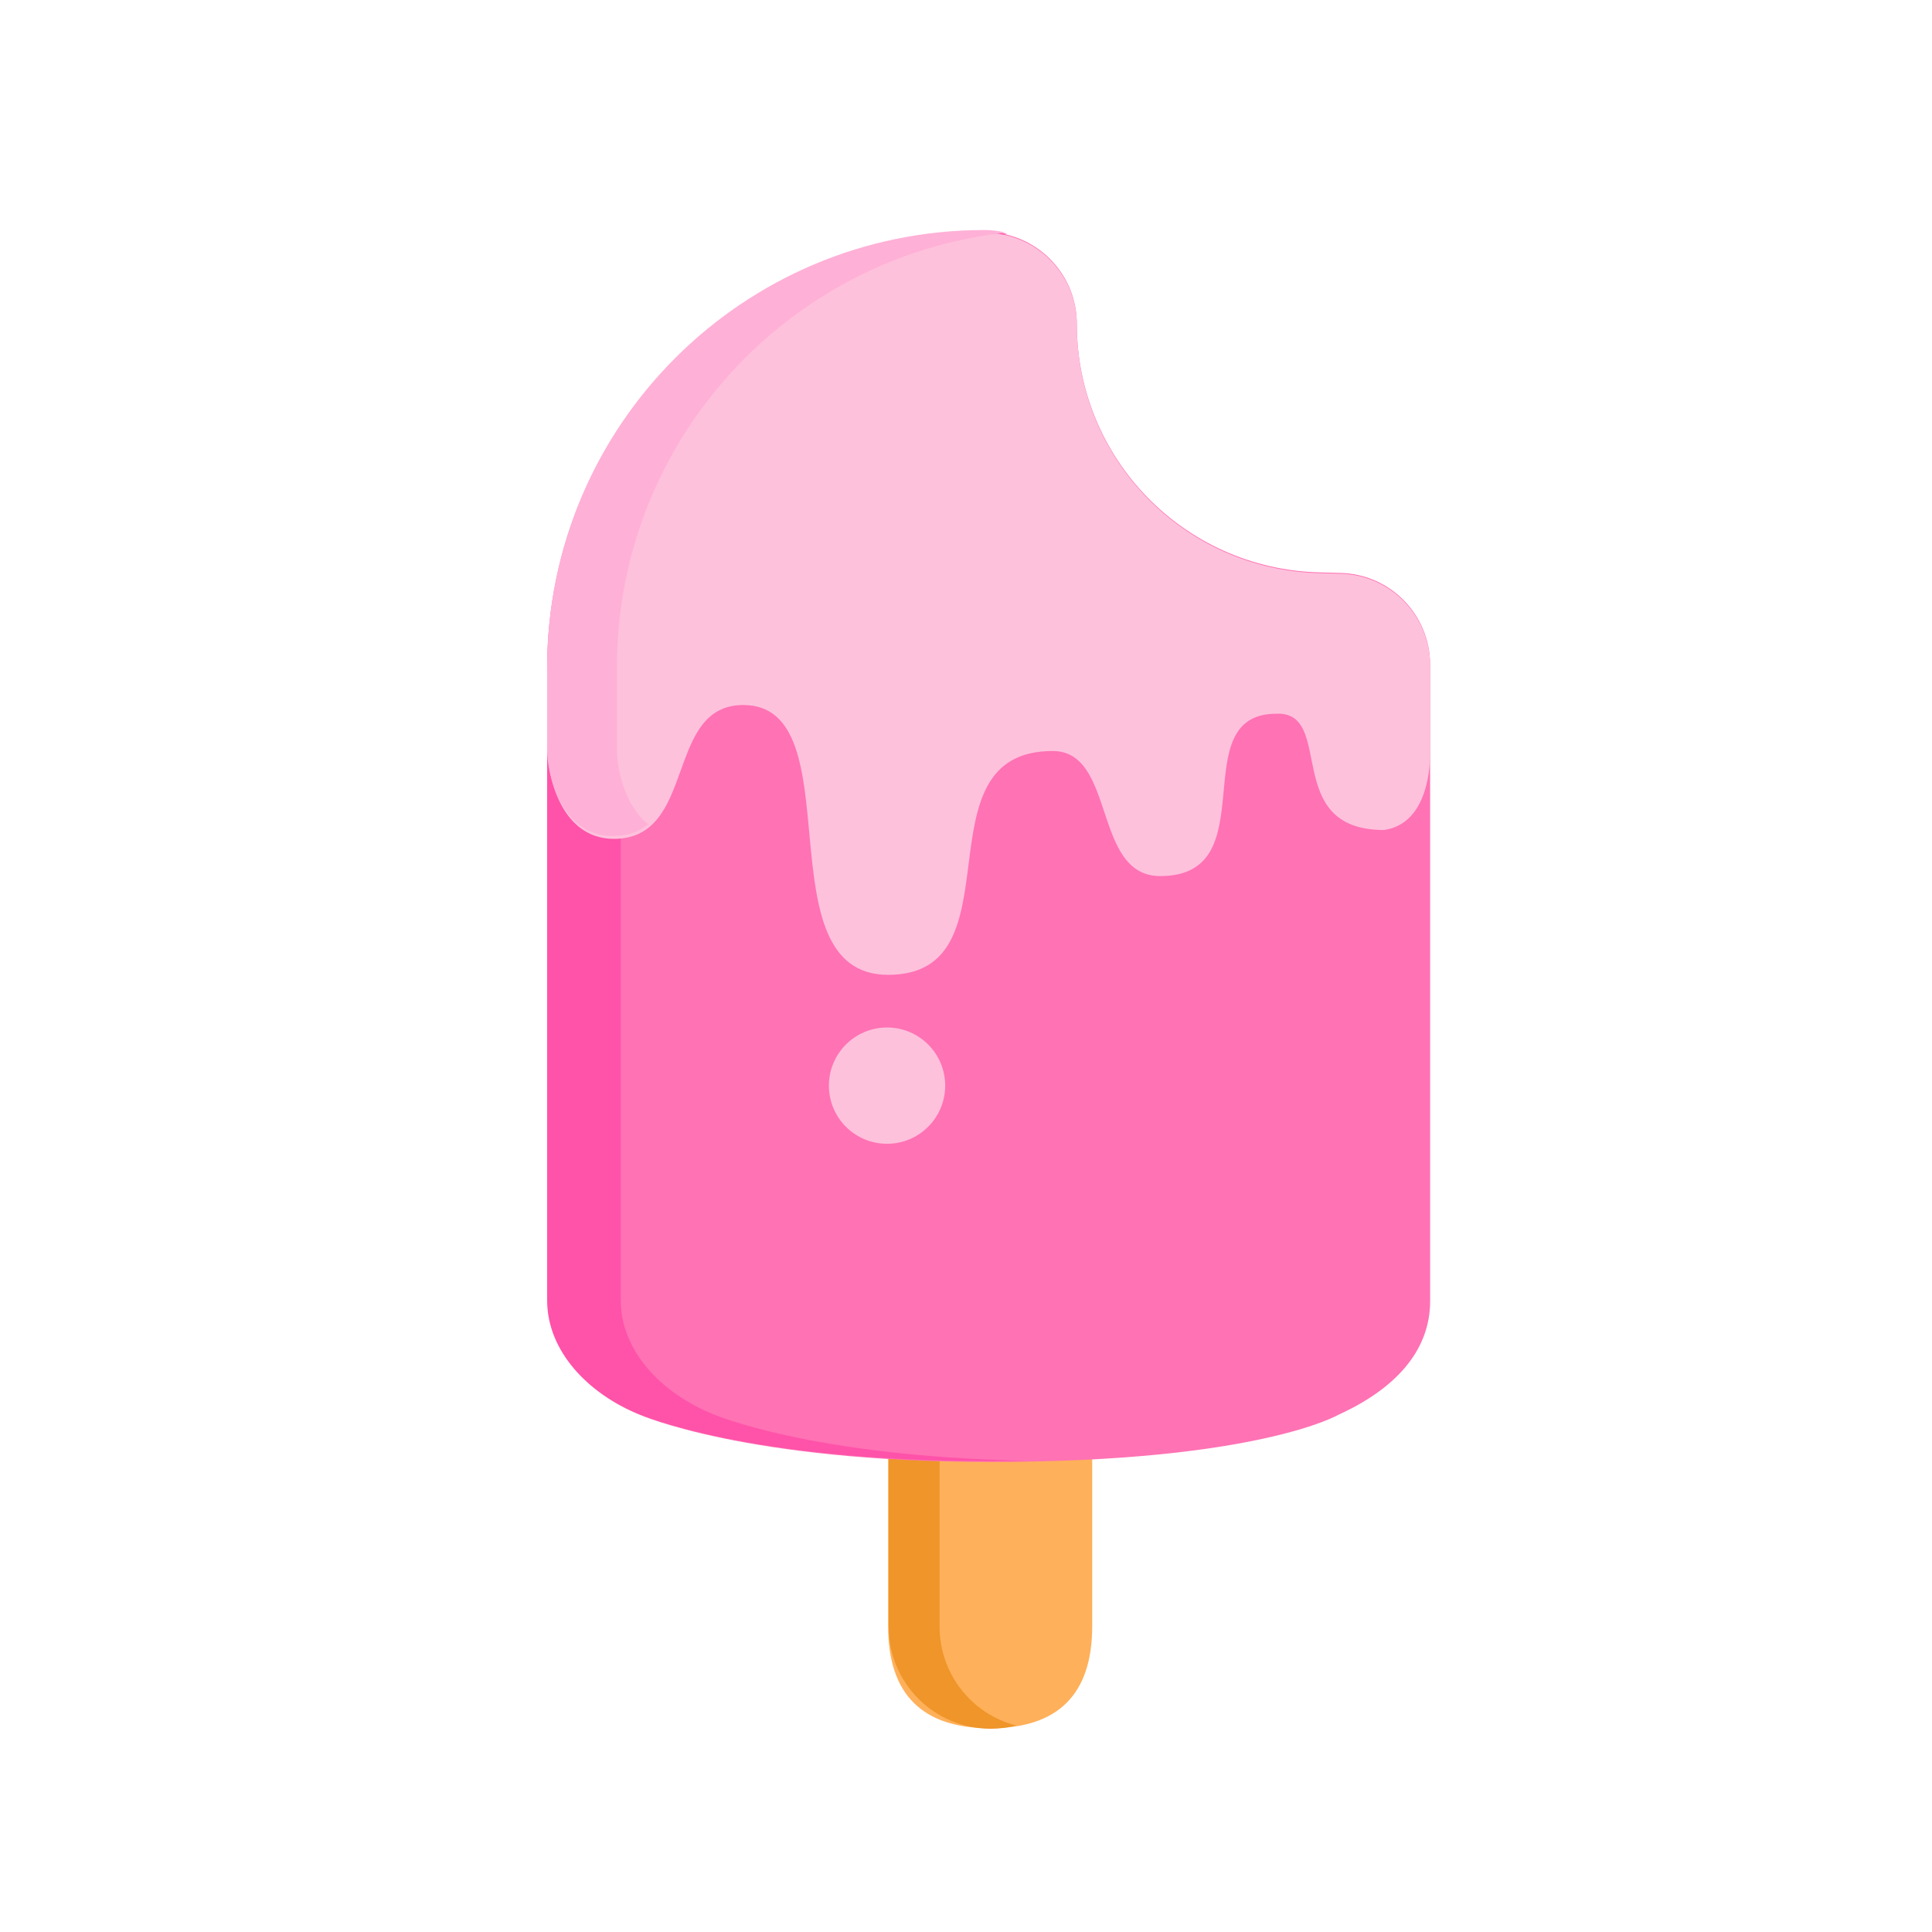
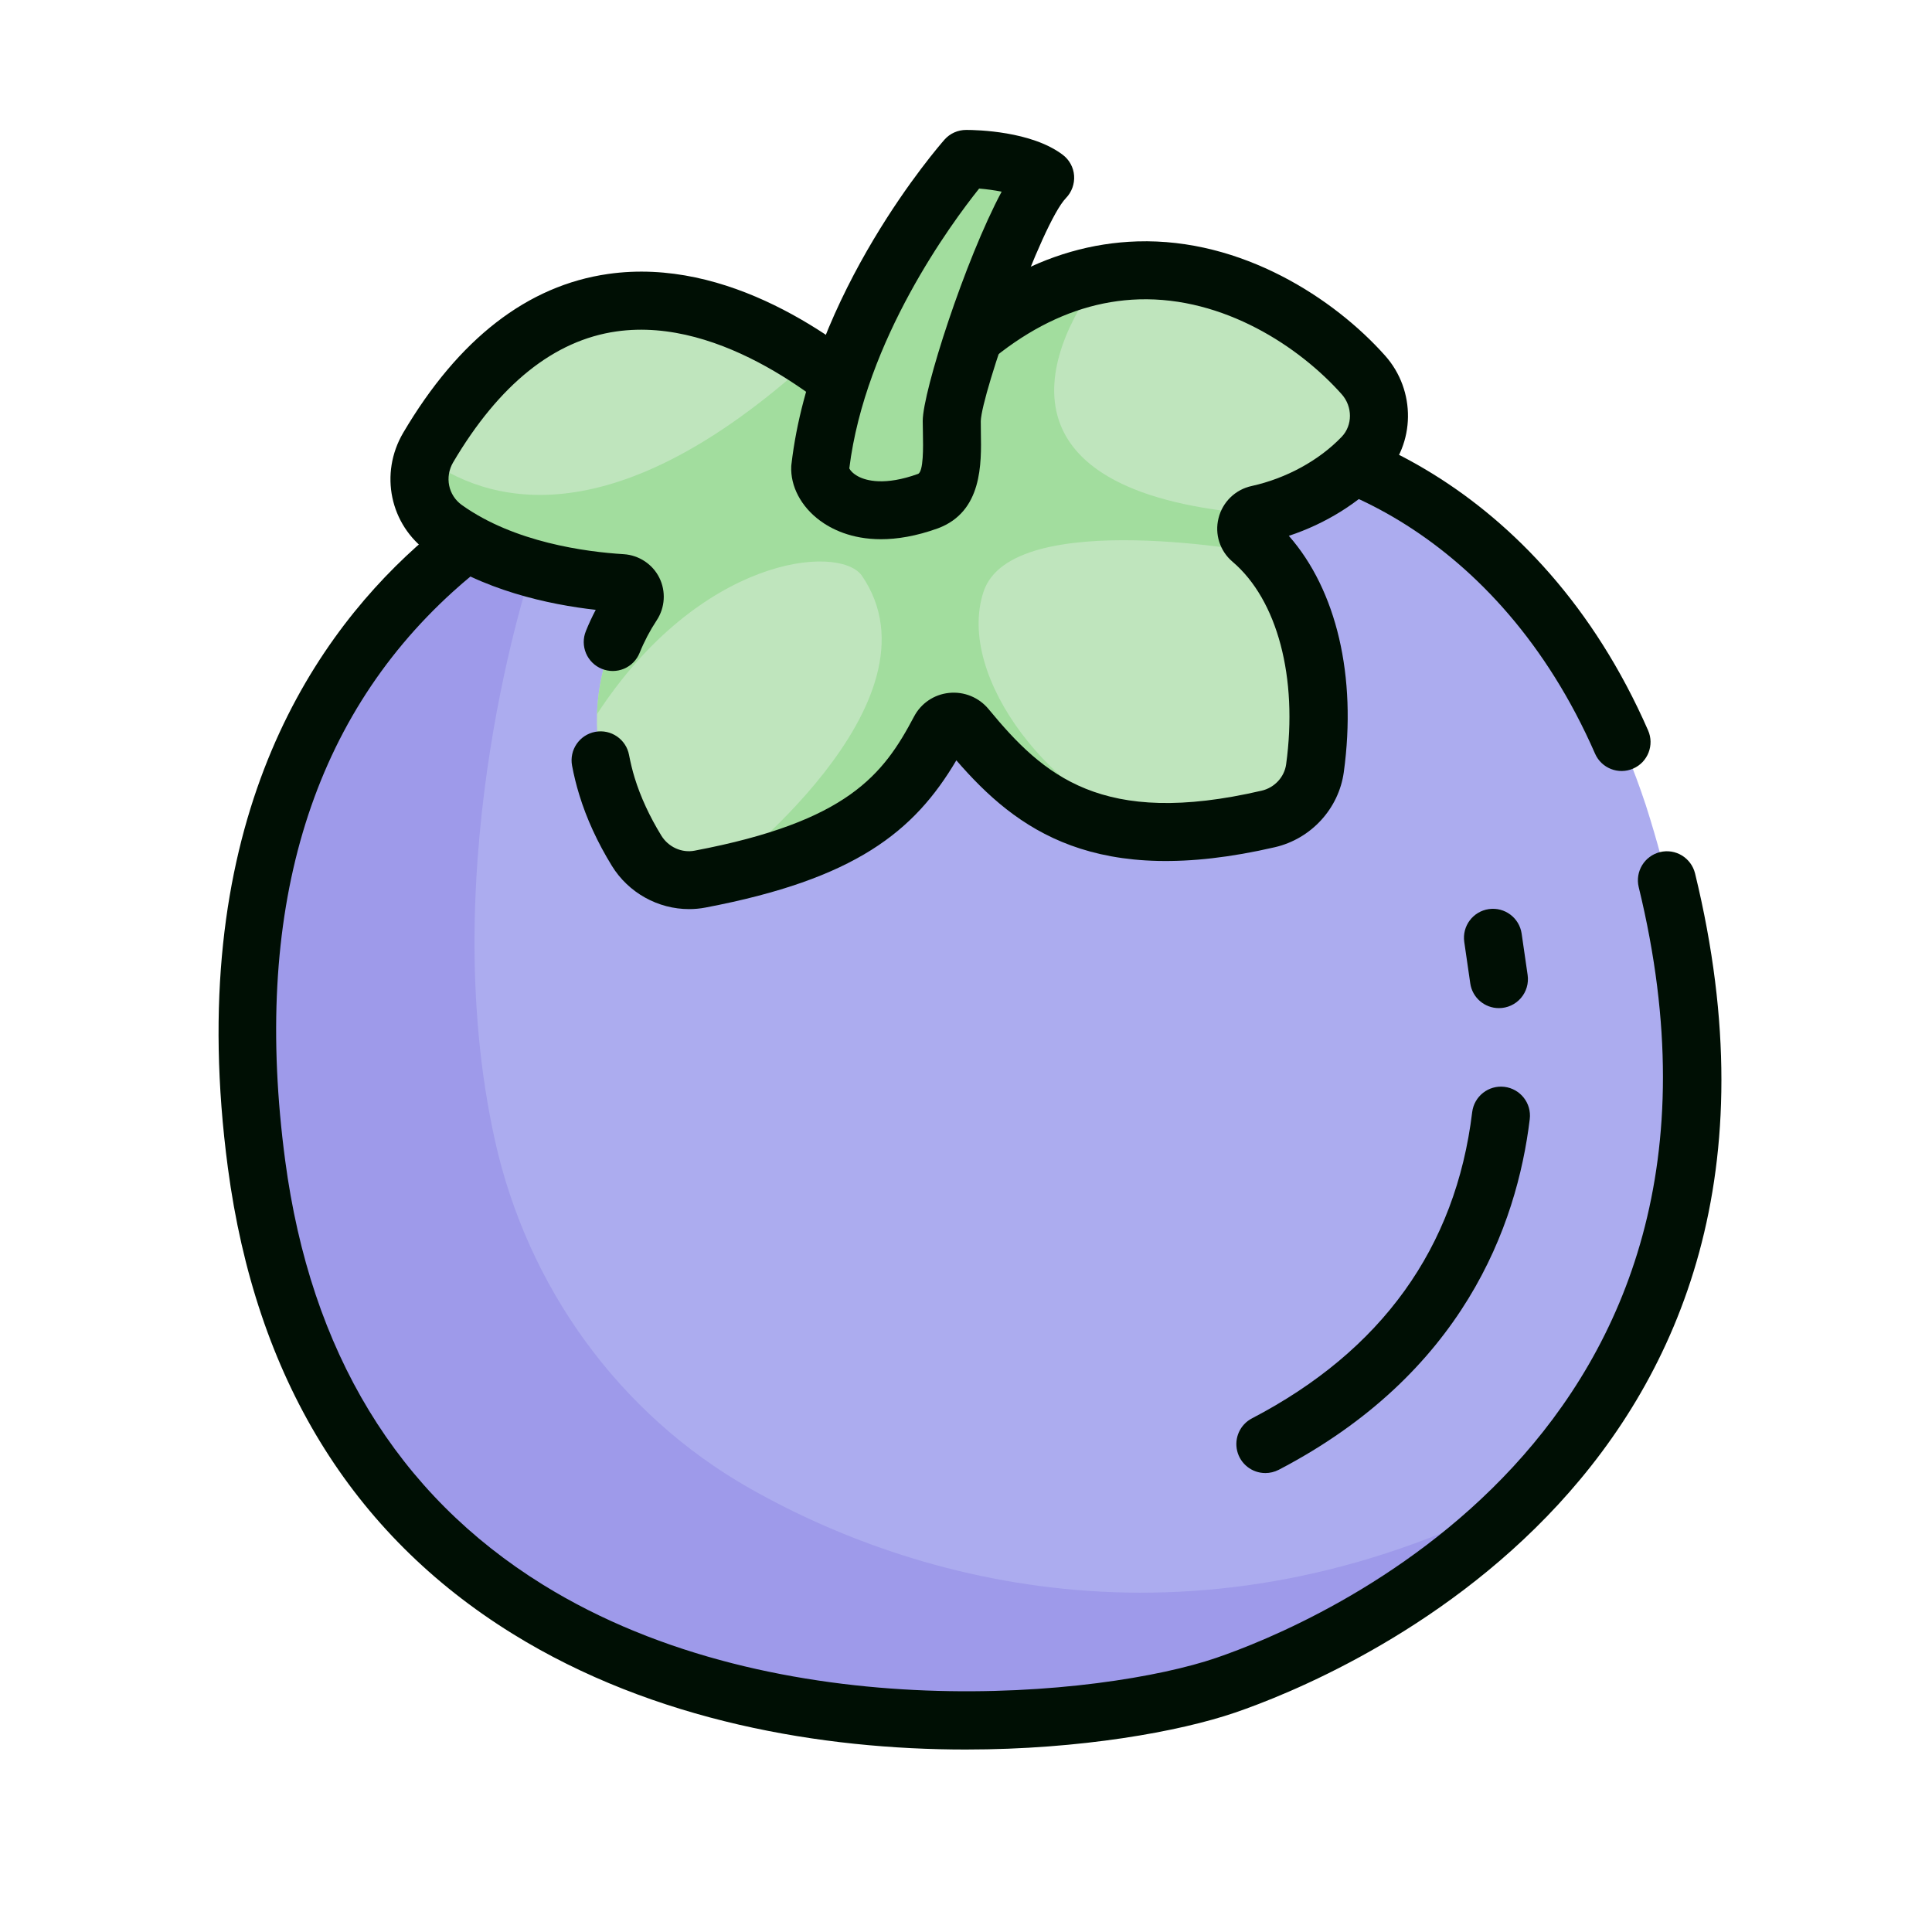
- <svg xmlns="http://www.w3.org/2000/svg" t="1688800435635" class="icon" viewBox="0 0 1024 1024" version="1.1" p-id="1432" width="200" height="200">
-   <path d="M470.73 683.4m54.08 0l0 0q54.08 0 54.08 54.08l0 124.44q0 54.08-54.08 54.08l0 0q-54.08 0-54.08-54.08l0-124.44q0-54.08 54.08-54.08Z" fill="#FFB05A" p-id="1433" />
-   <path d="M498 862.19V737.75a54.1 54.1 0 0 1 40.58-52.38 54.16 54.16 0 0 0-13.5-1.7A54.08 54.08 0 0 0 471 737.75v124.44a54.08 54.08 0 0 0 54.08 54.08 54.16 54.16 0 0 0 13.5-1.7A54.09 54.09 0 0 1 498 862.19z" fill="#EF9529" p-id="1434" />
-   <path d="M709.38 749.86s-42.69 25-184.57 25c-129.1 0-185.74-25-185.74-25-27.09-11-48.61-33.39-48.61-60.24V354.68c0-128 103.72-231.68 231.67-231.68a48.61 48.61 0 0 1 48.61 48.61 131.8 131.8 0 0 0 128.12 131.75l11.88 0.33A48.6 48.6 0 0 1 758 352.28v337.34c0 26.85-19.2 46.87-48.62 60.24z" fill="#FF72B4" p-id="1435" />
-   <path d="M470.15 575.41m-30.82 0a30.82 30.82 0 1 0 61.64 0 30.82 30.82 0 1 0-61.64 0Z" fill="#FEC1DC" p-id="1436" />
-   <path d="M377.61 749.4C350.52 738.35 329 716 329 689.16V354.21c0-118.89 89.56-216.84 204.89-230.12a48.64 48.64 0 0 0-12.21-1.55c-128 0-231.68 103.72-231.68 231.67v335c0 26.85 21.52 49.19 48.61 60.24 0 0 56.64 25 185.74 25 7 0 13.8-0.07 20.35-0.18C428.79 772 377.61 749.4 377.61 749.4z" fill="#FF52A9" p-id="1437" />
-   <path d="M290.46 399.29V355.1c0-128 103.72-231.68 231.67-231.68A48.61 48.61 0 0 1 570.75 172a131.8 131.8 0 0 0 128.11 131.78l11.88 0.33A48.6 48.6 0 0 1 758 352.7v46.59c0 3.7 0 37.14-24.42 40.63-54.66 0-25.59-62.8-57-61.64-50 0-4.65 86.06-61.64 86.06-36.05 0-23.26-66.29-57-66.29-73.27 0-16.28 118.63-87.22 118.63-67.46 0-17.45-143-76.76-143-41.87 0-24.43 70.94-68.62 70.94-27.9-0.05-34.88-33.17-34.88-45.33z" fill="#FEC1DC" p-id="1438" />
-   <path d="M327 397.79V353.6c0-119.36 90.26-217.6 206.24-230.28a48.47 48.47 0 0 0-11.56-1.4C393.72 121.92 290 225.65 290 353.6v44.19c0 12.16 7 45.29 34.89 45.29 8 0 14-2.36 18.71-6.19-12.87-10.18-16.6-30.22-16.6-39.1z" fill="#FFB0D6" p-id="1439" />
+ <svg xmlns="http://www.w3.org/2000/svg" t="1688835937330" class="icon" viewBox="0 0 1024 1024" version="1.1" p-id="23353" width="200" height="200">
+   <path d="M358.605 232.653S92.211 287.386 135.987 616.96s407.142 312.576 513.69 276.173c106.547-36.454 319.642-163.789 222.618-466.432-51.354-156.006-171.213-197.888-228.301-194.048-57.037 3.789-285.389 0-285.389 0z" fill="#ACACEF" p-id="23354" />
+   <path d="M396.902 788.582c-68.915-39.27-117.35-106.65-134.554-184.064-32.922-148.173 19.661-303.258 19.661-303.258l26.829-50.944c-74.854 34.406-204.288 129.178-172.8 366.694 43.776 329.626 407.142 312.576 513.69 276.173 45.466-15.565 110.387-47.718 162.253-102.963-167.782 89.344-320 52.531-415.078-1.638z" fill="#9E9AEA" p-id="23355" />
+   <path d="M511.898 927.283c-75.827 0-165.018-14.746-240.282-61.389-85.35-52.89-136.09-135.936-150.835-246.938C97.28 442.061 162.099 342.323 220.621 289.792c63.488-56.986 131.994-71.578 134.861-72.192 1.075-0.205 2.202-0.358 3.328-0.307 2.304 0.051 228.301 3.738 284.109 0.051 61.133-4.096 172.8 37.786 230.605 169.779 3.43 7.782-0.154 16.845-7.885 20.224-7.782 3.43-16.845-0.154-20.224-7.885-51.456-117.504-148.07-154.88-200.448-151.45-54.989 3.686-261.325 0.461-284.826 0.051-9.882 2.406-67.635 17.971-120.064 65.536-76.339 69.222-106.291 170.65-88.934 301.414 13.466 101.427 59.392 177.05 136.55 224.87 125.184 77.568 297.574 59.136 356.966 38.81 49.869-17.05 295.014-116.838 223.898-408.474-1.997-8.243 3.021-16.538 11.264-18.586 8.294-2.048 16.538 3.072 18.586 11.264 77.414 317.542-189.542 426.24-243.814 444.826-29.44 10.035-81.766 19.558-142.694 19.558z" fill="#000F04" p-id="23356" />
+   <path d="M465.203 218.829c-30.106-28.262-152.064-128.102-238.438 18.33-8.55 14.49-4.813 33.126 8.909 42.906 31.027 22.17 72.499 27.597 93.85 28.877 5.581 0.358 8.704 6.554 5.632 11.162-13.568 20.634-35.533 69.018 2.253 130.662 7.014 11.469 20.429 17.562 33.638 15.053 82.995-15.77 107.264-41.574 126.976-79.002 2.816-5.376 10.24-5.99 14.08-1.331 33.075 40.141 69.478 69.427 160.051 48.435 12.954-3.021 22.886-13.722 24.678-26.88 7.475-54.733-7.373-98.765-33.741-121.19-4.864-4.147-2.662-11.981 3.584-13.363 22.733-5.018 42.291-16.691 55.45-30.413 11.52-12.032 11.469-30.976 0.41-43.418-41.421-46.592-146.381-105.574-244.531 19.251-3.123 4.045-9.062 4.403-12.8 0.922z" fill="#BFE5BD" p-id="23357" />
+   <path d="M666.675 272.589c-136.141-10.496-117.811-80.742-82.586-127.13-0.256 0.051-0.512 0.102-0.819 0.154-17.254 4.301-31.898 10.24-44.288 16.998-14.797 8.653-29.798 20.582-44.698 36.506-13.261 16.23-17.766 29.338-17.766 29.338s-1.536-3.021-4.71-7.219c-2.304 0.154-4.71-0.614-6.554-2.355a263.68 263.68 0 0 0-25.19-20.89c-4.506-1.587-9.421-2.765-14.848-3.328-103.322 91.443-168.346 71.526-200.704 47.258-5.376 13.619-1.126 29.491 11.162 38.246 31.027 22.17 72.499 27.597 93.85 28.877 5.581 0.358 8.704 6.554 5.632 11.162-7.629 11.571-17.869 31.846-18.739 58.317 54.426-83.456 127.693-90.266 140.237-73.626 46.592 67.43-74.65 158.771-74.752 158.874 74.342-15.923 97.331-41.062 116.173-76.8 2.816-5.376 10.24-5.99 14.08-1.331 22.067 26.726 45.619 48.64 85.606 54.067 5.837 0.205 11.213 0.614 15.821 1.28-54.272-15.258-107.469-81.766-92.262-127.437s149.35-20.07 149.35-20.07c-2.406-2.662-4.915-5.222-7.578-7.475-4.915-4.198-2.662-12.083 3.584-13.414z" fill="#A2DD9E" p-id="23358" />
+   <path d="M365.21 481.843c-16.384 0-32.102-8.602-40.909-22.938-7.578-12.339-13.414-24.986-17.254-37.581-1.587-5.12-2.867-10.342-3.84-15.514a15.36 15.36 0 1 1 30.208-5.632c0.768 3.994 1.741 8.09 2.97 12.083 3.123 10.138 7.885 20.429 14.131 30.618 3.738 6.093 10.854 9.318 17.664 7.987 81.152-15.411 99.994-40.243 116.275-71.066a23.603 23.603 0 0 1 18.586-12.544 23.91 23.91 0 0 1 20.941 8.602c29.082 35.277 60.058 62.874 144.742 43.213 6.81-1.587 12.032-7.219 12.954-13.978 6.298-45.978-4.608-87.142-28.467-107.418a22.851 22.851 0 0 1-7.373-22.989 23.101 23.101 0 0 1 17.613-17.101c18.278-4.045 35.635-13.517 47.667-26.061 5.837-6.093 5.837-16.026 0-22.579-22.426-25.19-62.464-51.61-107.418-50.278-40.397 1.229-78.592 24.371-113.51 68.813a23.992 23.992 0 0 1-16.998 9.062 24.218 24.218 0 0 1-18.33-6.451c-15.77-14.797-71.578-62.515-128.154-54.426-33.024 4.71-62.157 28.058-86.528 69.376-4.557 7.782-2.611 17.459 4.608 22.63 27.75 19.814 65.69 24.832 85.811 26.061 8.038 0.512 15.258 5.274 18.842 12.442 3.584 7.168 3.072 15.821-1.331 22.528-3.584 5.427-6.656 11.264-9.114 17.357a15.345 15.345 0 0 1-20.019 8.448 15.345 15.345 0 0 1-8.448-20.019c1.536-3.84 3.277-7.578 5.222-11.264-24.627-2.765-60.365-10.291-88.832-30.618-20.275-14.438-25.907-41.626-13.21-63.232 29.338-49.766 65.894-78.08 108.646-84.173 63.59-9.062 121.702 33.946 148.275 57.651 39.68-48.23 84.122-73.421 132.198-74.906 55.398-1.69 104.294 30.208 131.328 60.57 16.435 18.483 16.077 46.694-0.768 64.256-13.414 13.978-30.925 24.832-50.278 31.232 25.242 28.723 36.096 74.342 29.133 125.235-2.662 19.354-17.306 35.328-36.454 39.782-95.13 22.016-136.909-9.114-168.909-46.029C484.557 440.781 453.274 465.92 373.914 481.024c-2.918 0.563-5.837 0.819-8.704 0.819z" fill="#000F04" p-id="23359" />
+   <path d="M512.051 84.224S444.877 160.307 434.688 247.859c-0.614 12.032 18.381 31.693 57.088 17.766 15.206-5.683 12.698-26.01 12.698-42.496s32.973-111.821 49.459-128.87c-13.312-10.035-41.882-10.035-41.882-10.035z" fill="#A2DD9E" p-id="23360" />
+   <path d="M466.944 285.798c-15.923 0-26.47-5.53-32.358-9.882-10.086-7.475-15.718-18.278-15.206-28.877 0-0.307 0.051-0.666 0.102-0.973C430.08 154.829 497.715 77.312 500.582 74.035c2.918-3.328 7.117-5.171 11.52-5.171 5.632 0 34.56 0.614 51.149 13.158 3.533 2.662 5.734 6.707 6.042 11.059s-1.229 8.704-4.301 11.878c-13.056 13.466-44.749 103.782-45.158 118.221 0 1.894 0.051 3.891 0.051 5.939 0.307 16.742 0.768 42.086-22.733 50.893-11.622 4.198-21.709 5.786-30.208 5.786z m-16.794-37.53c0.41 0.87 1.741 2.662 4.71 4.25 4.25 2.253 14.08 5.018 31.693-1.331 2.97-1.126 2.765-14.387 2.611-21.504-0.051-2.202-0.102-4.403-0.102-6.554 0-15.667 22.477-85.402 41.83-121.549-3.942-0.768-8.09-1.331-11.93-1.638-14.694 18.381-60.416 80.23-68.813 148.326zM670.669 780.749a15.36 15.36 0 0 1-7.117-28.979c68.762-35.84 108.032-90.47 116.736-162.304 1.024-8.397 8.653-14.438 17.101-13.414 8.397 1.024 14.438 8.653 13.414 17.101-6.861 56.73-35.533 135.014-133.018 185.856-2.304 1.178-4.71 1.741-7.117 1.741zM794.419 534.323c-7.526 0-14.08-5.53-15.155-13.158l-3.174-21.914a15.36 15.36 0 1 1 30.413-4.403l3.174 21.914a15.36 15.36 0 0 1-15.258 17.562z" fill="#000F04" p-id="23361" />
</svg>
